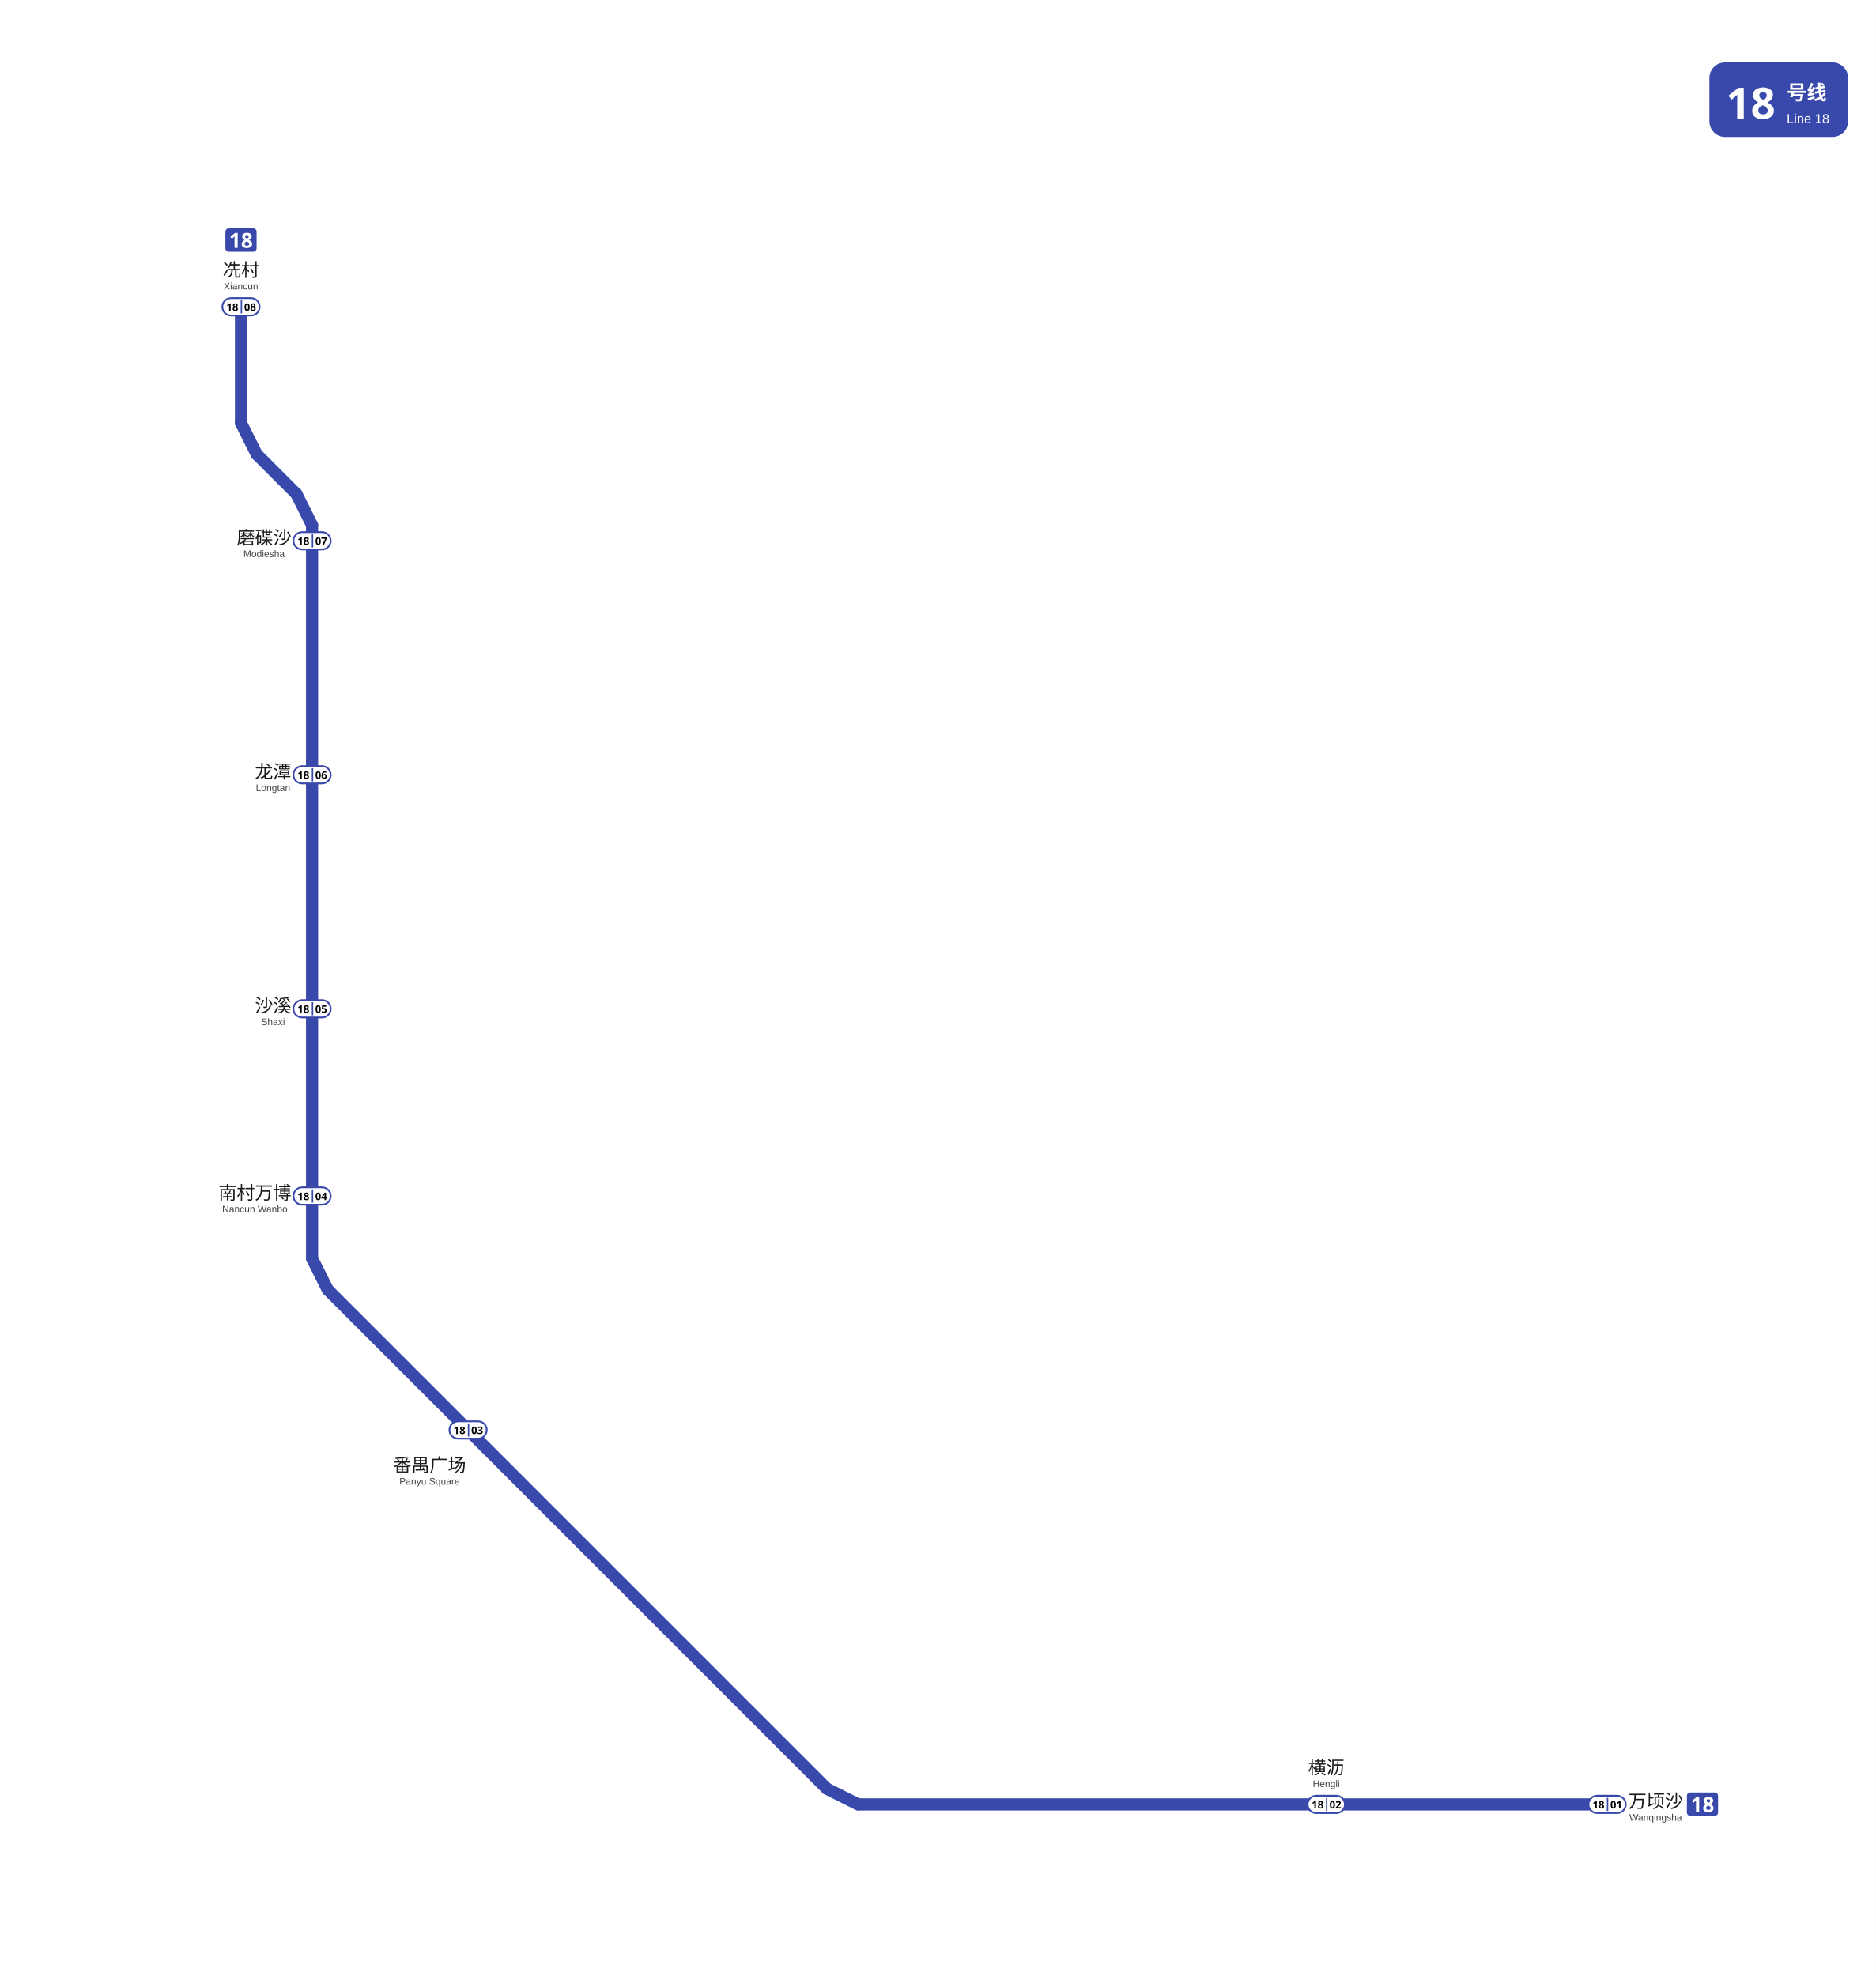
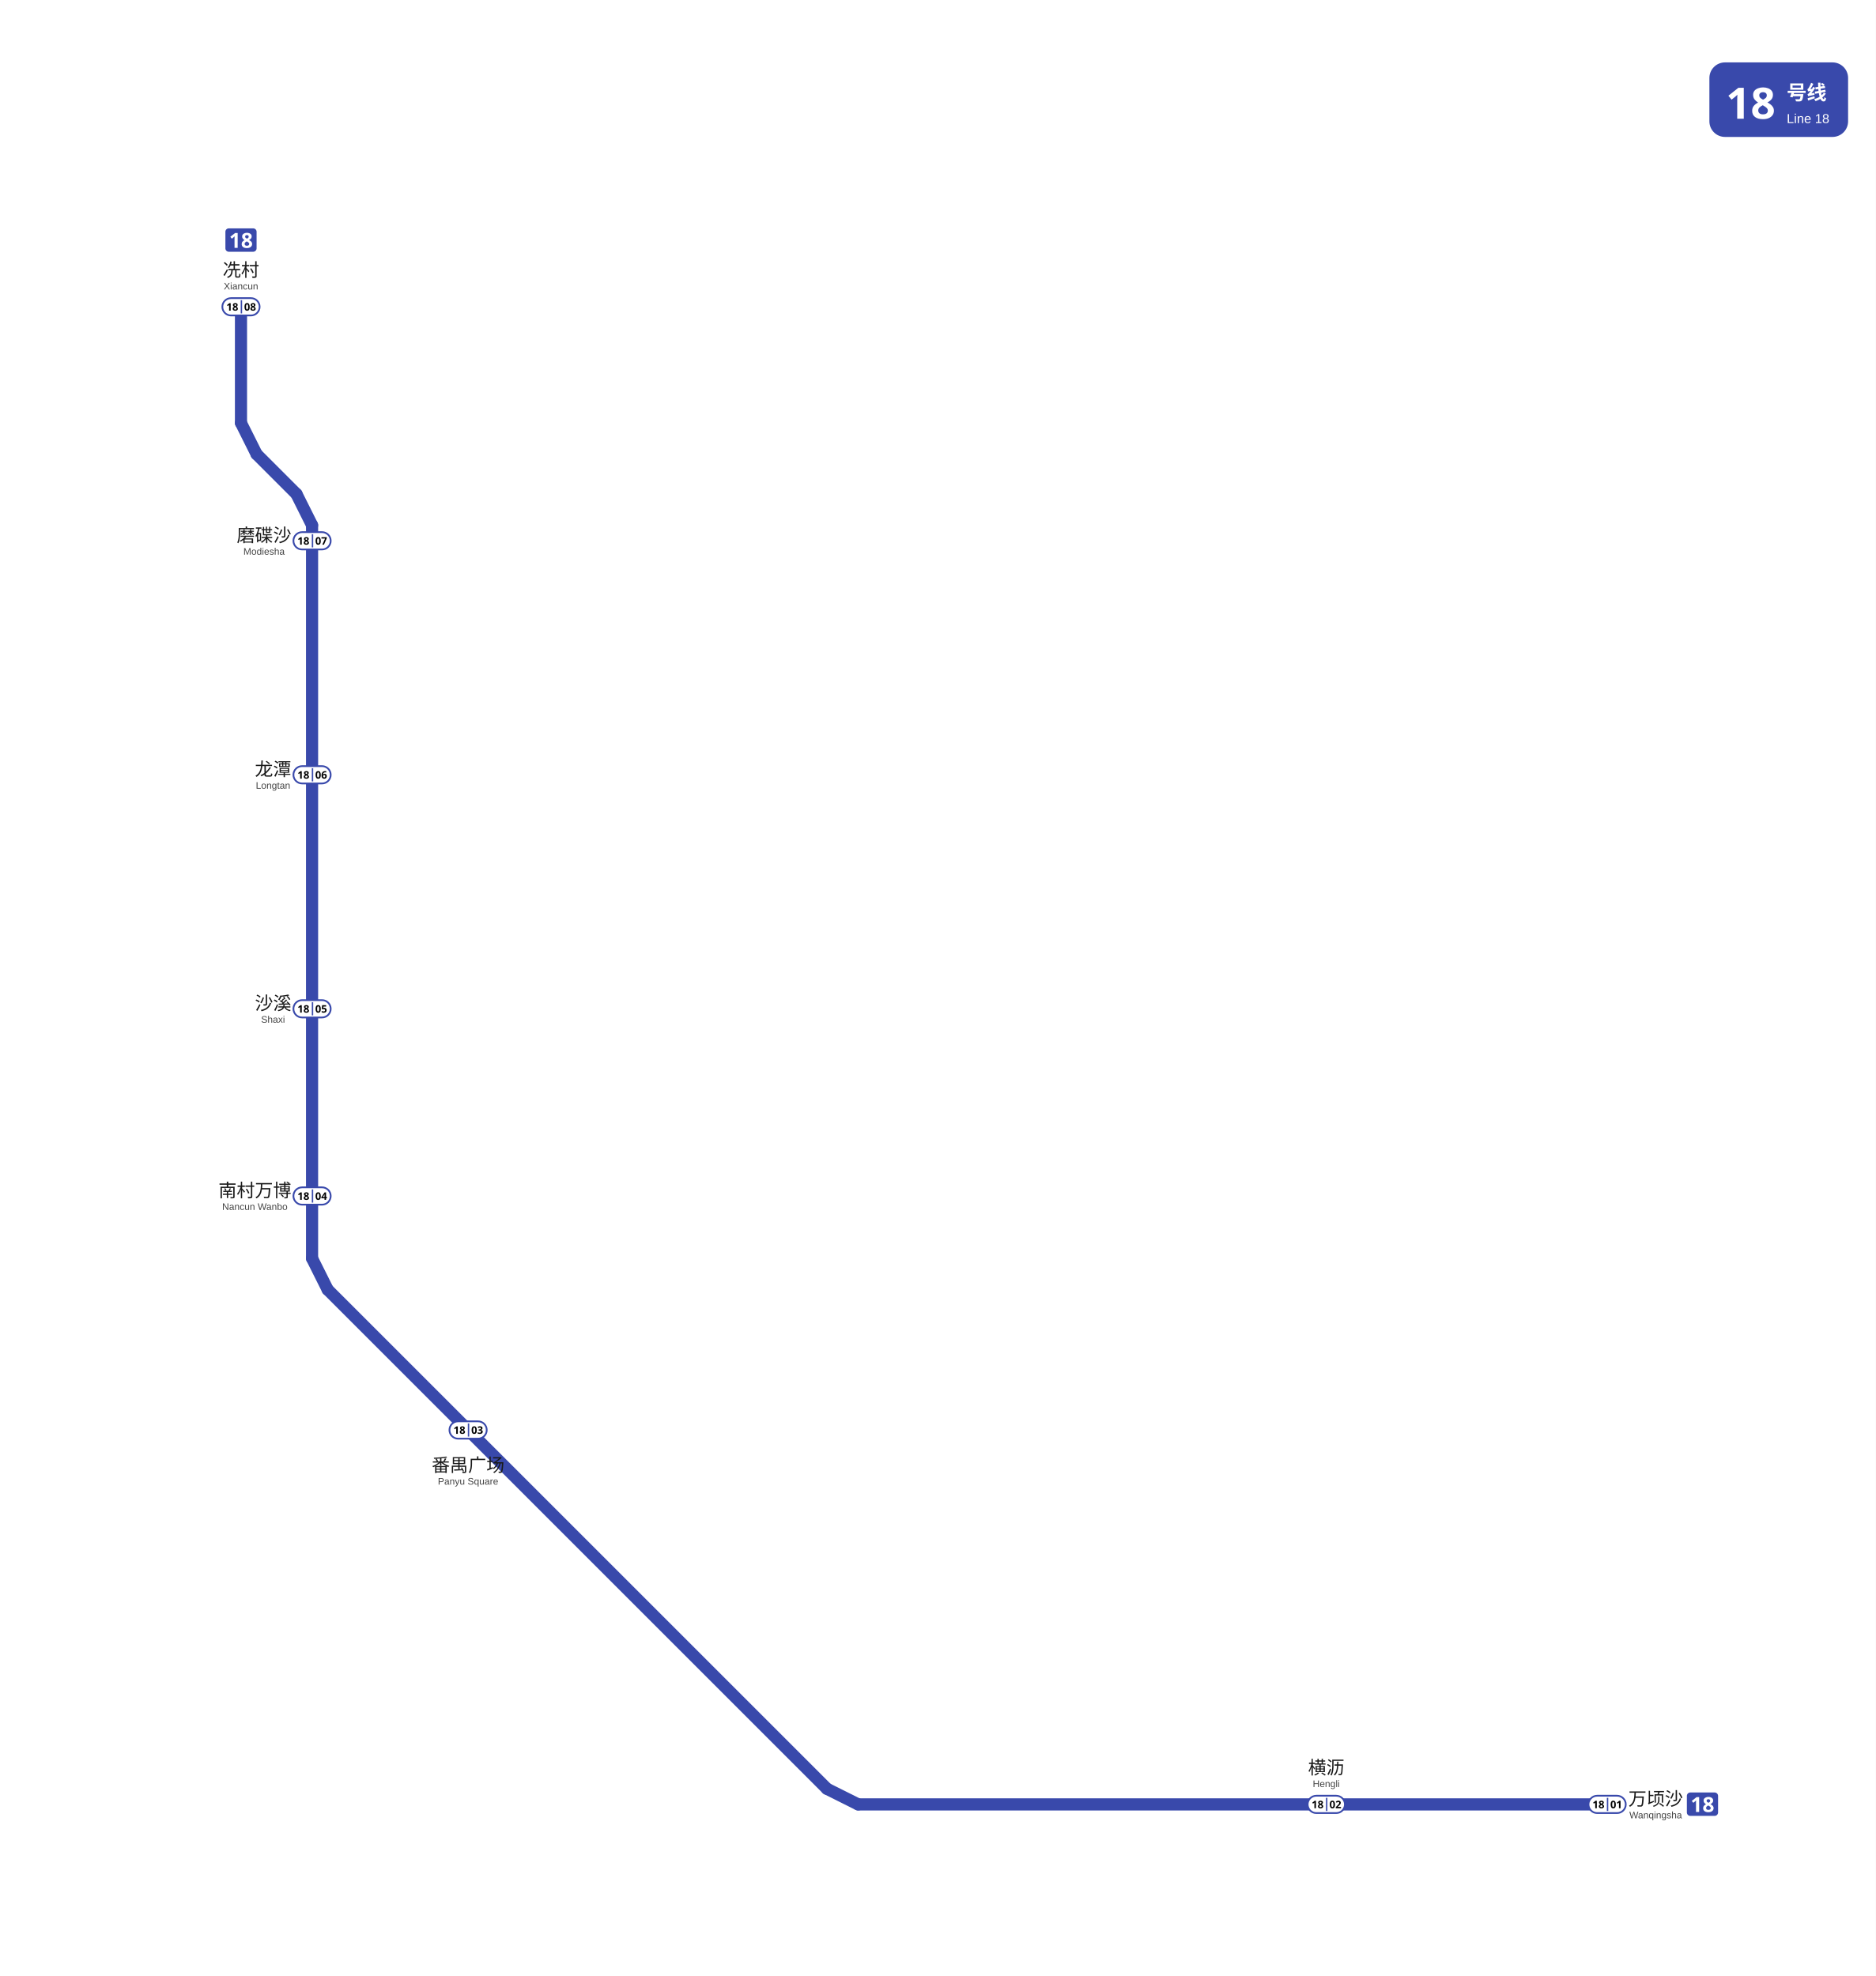
<svg xmlns="http://www.w3.org/2000/svg" viewBox="1588.5 833.2 1082.0 1140.0" data-pins="万顷沙,冼村,南村万博,横沥,沙溪,番禺广场,磨碟沙,龙潭" width="1082" height="1140">
  <rect x="1588.5" y="833.2" width="1081.995" height="1140.0" fill="#ffffff" />
  <g id="走廊">
    <line x1="1727.50" y1="1010.20" x2="1727.50" y2="1077.20" style="fill:none;stroke:#3949AB;stroke-width:7;stroke-linecap:round" />
    <line x1="1727.50" y1="1077.20" x2="1736.50" y2="1095.20" style="fill:none;stroke:#3949AB;stroke-width:7;stroke-linecap:round" />
    <line x1="1736.50" y1="1095.20" x2="1759.50" y2="1118.20" style="fill:none;stroke:#3949AB;stroke-width:7;stroke-linecap:round" />
    <line x1="1759.50" y1="1118.20" x2="1768.50" y2="1136.20" style="fill:none;stroke:#3949AB;stroke-width:7;stroke-linecap:round" />
    <line x1="1768.50" y1="1136.20" x2="1768.50" y2="1559.20" style="fill:none;stroke:#3949AB;stroke-width:7;stroke-linecap:round" />
    <line x1="1768.50" y1="1559.20" x2="1777.50" y2="1577.20" style="fill:none;stroke:#3949AB;stroke-width:7;stroke-linecap:round" />
    <line x1="1777.50" y1="1577.20" x2="2065.50" y2="1865.20" style="fill:none;stroke:#3949AB;stroke-width:7;stroke-linecap:round" />
    <line x1="2065.50" y1="1865.20" x2="2083.50" y2="1874.20" style="fill:none;stroke:#3949AB;stroke-width:7;stroke-linecap:round" />
    <line x1="2083.50" y1="1874.20" x2="2515.50" y2="1874.20" style="fill:none;stroke:#3949AB;stroke-width:7;stroke-linecap:round" />
  </g>
  <g id="线路徽标">
    <g data-badge="header" transform="translate(2574.49 869.2)" data-ink="#FFFFFF" data-box="2574.5,869.2,2654.5,912.2" data-chip="2574.5,869.2,2654.5,912.2">
      <rect x="0" y="0" width="80.0" height="43.0" rx="9.0" fill="#3949AB" />
      <text x="9.5" y="32.5" font-family="'Microsoft YaHei', sans-serif" font-size="25" font-weight="bold" fill="#FFFFFF">18</text>
      <text x="44.6" y="21.5" font-family="'Microsoft YaHei', sans-serif" font-size="11.5" font-weight="600" fill="#FFFFFF">号线</text>
      <text x="44.6" y="35.0" font-family="Arial, sans-serif" font-size="7.5" fill="#FFFFFF">Line 18</text>
    </g>
    <g data-badge="chip" transform="translate(2561.5 1867.33)" data-box="2561.5,1867.3,2579.5,1881.1">
      <path d="M16.04 13.49h-14.09c-1.07 0 -1.95 -0.88 -1.95 -1.95v-9.59c0 -1.07 0.88 -1.95 1.95 -1.95h14.09c1.07 0 1.95 0.88 1.95 1.95v9.59C17.99 12.61 17.11 13.49 16.04 13.49z" fill="#3949AB" />
      <path d="M7.08 11.24h-1.81v-4.96c0 -0.2 0 -0.47 0.01 -0.81c0.01 -0.34 0.02 -0.64 0.04 -0.89c-0.04 0.05 -0.13 0.13 -0.26 0.26c-0.13 0.12 -0.25 0.23 -0.37 0.33l-0.98 0.79l-0.88 -1.09l2.76 -2.2h1.49V11.24z" fill="#FFFFFF" />
      <path d="M12.42 2.56c0.5 0 0.95 0.08 1.36 0.23c0.41 0.15 0.74 0.38 1 0.69s0.38 0.69 0.38 1.15c0 0.52 -0.15 0.94 -0.44 1.27s-0.66 0.6 -1.1 0.82c0.3 0.16 0.59 0.35 0.87 0.56s0.5 0.46 0.67 0.75s0.26 0.62 0.26 1c0 0.47 -0.13 0.88 -0.38 1.24c-0.25 0.35 -0.6 0.62 -1.06 0.82c-0.45 0.19 -0.97 0.29 -1.57 0.29c-0.96 0 -1.7 -0.2 -2.23 -0.61s-0.79 -0.97 -0.79 -1.68c0 -0.58 0.16 -1.06 0.48 -1.42s0.71 -0.66 1.16 -0.88c-0.38 -0.24 -0.71 -0.53 -0.98 -0.87s-0.4 -0.77 -0.4 -1.28c0 -0.45 0.13 -0.83 0.38 -1.13s0.59 -0.54 1.01 -0.69C11.49 2.64 11.94 2.56 12.42 2.56zM11.09 8.96c0 0.31 0.11 0.57 0.33 0.77c0.22 0.2 0.55 0.3 0.98 0.3c0.45 0 0.78 -0.1 1.01 -0.29c0.22 -0.19 0.34 -0.45 0.34 -0.77c0 -0.22 -0.06 -0.41 -0.19 -0.57s-0.29 -0.31 -0.48 -0.44s-0.38 -0.25 -0.58 -0.37l-0.16 -0.08c-0.38 0.18 -0.68 0.38 -0.91 0.61C11.2 8.35 11.09 8.63 11.09 8.96zM12.41 3.88c-0.3 0 -0.54 0.08 -0.74 0.23c-0.2 0.16 -0.29 0.37 -0.29 0.64c0 0.3 0.1 0.54 0.31 0.72c0.21 0.18 0.45 0.34 0.73 0.48c0.27 -0.13 0.51 -0.28 0.72 -0.46c0.21 -0.18 0.31 -0.43 0.31 -0.74c0 -0.27 -0.1 -0.49 -0.3 -0.64C12.95 3.96 12.71 3.88 12.41 3.88z" fill="#FFFFFF" />
    </g>
    <g data-badge="chip" transform="translate(1718.51 964.95)" data-box="1718.5,965.0,1736.5,978.7">
      <path d="M16.04 13.49h-14.09c-1.07 0 -1.95 -0.88 -1.95 -1.95v-9.59c0 -1.07 0.88 -1.95 1.95 -1.95h14.09c1.07 0 1.95 0.88 1.95 1.95v9.59C17.99 12.61 17.11 13.49 16.04 13.49z" fill="#3949AB" />
      <path d="M7.08 11.24h-1.81v-4.96c0 -0.2 0 -0.47 0.01 -0.81c0.01 -0.34 0.02 -0.64 0.04 -0.89c-0.04 0.05 -0.13 0.13 -0.26 0.26c-0.13 0.12 -0.25 0.23 -0.37 0.33l-0.98 0.79l-0.88 -1.09l2.76 -2.2h1.49V11.24z" fill="#FFFFFF" />
      <path d="M12.42 2.56c0.5 0 0.95 0.08 1.36 0.23c0.41 0.15 0.74 0.38 1 0.69s0.38 0.69 0.38 1.15c0 0.52 -0.15 0.94 -0.44 1.27s-0.66 0.6 -1.1 0.82c0.3 0.16 0.59 0.35 0.87 0.56s0.5 0.46 0.67 0.75s0.26 0.62 0.26 1c0 0.47 -0.13 0.88 -0.38 1.24c-0.25 0.35 -0.6 0.62 -1.06 0.82c-0.45 0.19 -0.97 0.29 -1.57 0.29c-0.96 0 -1.7 -0.2 -2.23 -0.61s-0.79 -0.97 -0.79 -1.68c0 -0.58 0.16 -1.06 0.48 -1.42s0.71 -0.66 1.16 -0.88c-0.38 -0.24 -0.71 -0.53 -0.98 -0.87s-0.4 -0.77 -0.4 -1.28c0 -0.45 0.13 -0.83 0.38 -1.13s0.59 -0.54 1.01 -0.69C11.49 2.64 11.94 2.56 12.42 2.56zM11.09 8.96c0 0.31 0.11 0.57 0.33 0.77c0.22 0.2 0.55 0.3 0.98 0.3c0.45 0 0.78 -0.1 1.01 -0.29c0.22 -0.19 0.34 -0.45 0.34 -0.77c0 -0.22 -0.06 -0.41 -0.19 -0.57s-0.29 -0.31 -0.48 -0.44s-0.38 -0.25 -0.58 -0.37l-0.16 -0.08c-0.38 0.18 -0.68 0.38 -0.91 0.61C11.2 8.35 11.09 8.63 11.09 8.96zM12.41 3.88c-0.3 0 -0.54 0.08 -0.74 0.23c-0.2 0.16 -0.29 0.37 -0.29 0.64c0 0.3 0.1 0.54 0.31 0.72c0.21 0.18 0.45 0.34 0.73 0.48c0.27 -0.13 0.51 -0.28 0.72 -0.46c0.21 -0.18 0.31 -0.43 0.31 -0.74c0 -0.27 -0.1 -0.49 -0.3 -0.64C12.95 3.96 12.71 3.88 12.41 3.88z" fill="#FFFFFF" />
    </g>
  </g>
  <g id="站名标注" font-family="'Microsoft YaHei', 'PingFang SC', sans-serif">
-     <text x="2543.50" y="1876.07" text-anchor="middle" font-size="10.5" font-weight="500" fill="#1a1a1a">万顷沙</text>
-     <text x="2543.50" y="1883.57" text-anchor="middle" font-size="5.5" font-family="Arial, sans-serif" fill="#444444">Wanqingsha</text>
+     <text x="2543.50" y="1874.73" text-anchor="middle" font-size="10.5" font-weight="500" fill="#1a1a1a">万顷沙</text>
+     <text x="2543.50" y="1882.23" text-anchor="middle" font-size="5.5" font-family="Arial, sans-serif" fill="#444444">Wanqingsha</text>
    <text x="2353.50" y="1856.70" text-anchor="middle" font-size="10.5" font-weight="500" fill="#1a1a1a">横沥</text>
    <text x="2353.50" y="1864.20" text-anchor="middle" font-size="5.5" font-family="Arial, sans-serif" fill="#444444">Hengli</text>
-     <text x="1836.30" y="1682.20" text-anchor="middle" font-size="10.5" font-weight="500" fill="#1a1a1a">番禺广场</text>
-     <text x="1836.30" y="1689.70" text-anchor="middle" font-size="5.5" font-family="Arial, sans-serif" fill="#444444">Panyu Square</text>
-     <text x="1735.50" y="1525.08" text-anchor="middle" font-size="10.5" font-weight="500" fill="#1a1a1a">南村万博</text>
-     <text x="1735.50" y="1532.58" text-anchor="middle" font-size="5.5" font-family="Arial, sans-serif" fill="#444444">Nancun Wanbo</text>
-     <text x="1746.00" y="1417.12" text-anchor="middle" font-size="10.5" font-weight="500" fill="#1a1a1a">沙溪</text>
-     <text x="1746.00" y="1424.62" text-anchor="middle" font-size="5.5" font-family="Arial, sans-serif" fill="#444444">Shaxi</text>
-     <text x="1746.00" y="1282.09" text-anchor="middle" font-size="10.5" font-weight="500" fill="#1a1a1a">龙潭</text>
-     <text x="1746.00" y="1289.59" text-anchor="middle" font-size="5.5" font-family="Arial, sans-serif" fill="#444444">Longtan</text>
-     <text x="1740.80" y="1147.10" text-anchor="middle" font-size="10.5" font-weight="500" fill="#1a1a1a">磨碟沙</text>
-     <text x="1740.80" y="1154.60" text-anchor="middle" font-size="5.5" font-family="Arial, sans-serif" fill="#444444">Modiesha</text>
+     <text x="1858.50" y="1682.20" text-anchor="middle" font-size="10.5" font-weight="500" fill="#1a1a1a">番禺广场</text>
+     <text x="1858.50" y="1689.70" text-anchor="middle" font-size="5.5" font-family="Arial, sans-serif" fill="#444444">Panyu Square</text>
+     <text x="1735.50" y="1523.73" text-anchor="middle" font-size="10.5" font-weight="500" fill="#1a1a1a">南村万博</text>
+     <text x="1735.50" y="1531.23" text-anchor="middle" font-size="5.5" font-family="Arial, sans-serif" fill="#444444">Nancun Wanbo</text>
+     <text x="1746.00" y="1415.73" text-anchor="middle" font-size="10.5" font-weight="500" fill="#1a1a1a">沙溪</text>
+     <text x="1746.00" y="1423.23" text-anchor="middle" font-size="5.5" font-family="Arial, sans-serif" fill="#444444">Shaxi</text>
+     <text x="1746.00" y="1280.73" text-anchor="middle" font-size="10.5" font-weight="500" fill="#1a1a1a">龙潭</text>
+     <text x="1746.00" y="1288.23" text-anchor="middle" font-size="5.5" font-family="Arial, sans-serif" fill="#444444">Longtan</text>
+     <text x="1740.80" y="1145.73" text-anchor="middle" font-size="10.5" font-weight="500" fill="#1a1a1a">磨碟沙</text>
+     <text x="1740.80" y="1153.23" text-anchor="middle" font-size="5.5" font-family="Arial, sans-serif" fill="#444444">Modiesha</text>
    <text x="1727.50" y="992.70" text-anchor="middle" font-size="10.5" font-weight="500" fill="#1a1a1a">冼村</text>
    <text x="1727.50" y="1000.20" text-anchor="middle" font-size="5.5" font-family="Arial, sans-serif" fill="#444444">Xiancun</text>
  </g>
  <g id="编号牌" font-family="'Microsoft YaHei', 'PingFang SC', sans-serif">
    <rect x="2504.75" y="1869.20" width="21.50" height="10.00" rx="5.00" fill="#FFFFFF" stroke="#3949AB" stroke-width="1.0" />
    <line x1="2515.75" y1="1870.40" x2="2515.75" y2="1878.00" stroke="#3949AB" stroke-width="0.8" />
-     <text x="2510.50" y="1874.20" text-anchor="middle" dominant-baseline="central" font-size="6.0" font-weight="700" fill="#000000">18</text>
-     <text x="2520.75" y="1874.20" text-anchor="middle" dominant-baseline="central" font-size="6.0" font-weight="700" fill="#000000">01</text>
+     <text x="2510.50" y="1874.08" text-anchor="middle" dominant-baseline="central" font-size="6.0" font-weight="700" fill="#000000">18</text>
+     <text x="2520.75" y="1874.08" text-anchor="middle" dominant-baseline="central" font-size="6.0" font-weight="700" fill="#000000">01</text>
    <rect x="2342.75" y="1869.20" width="21.50" height="10.00" rx="5.00" fill="#FFFFFF" stroke="#3949AB" stroke-width="1.0" />
    <line x1="2353.75" y1="1870.40" x2="2353.75" y2="1878.00" stroke="#3949AB" stroke-width="0.8" />
-     <text x="2348.50" y="1874.20" text-anchor="middle" dominant-baseline="central" font-size="6.0" font-weight="700" fill="#000000">18</text>
-     <text x="2358.75" y="1874.20" text-anchor="middle" dominant-baseline="central" font-size="6.0" font-weight="700" fill="#000000">02</text>
+     <text x="2348.50" y="1874.08" text-anchor="middle" dominant-baseline="central" font-size="6.0" font-weight="700" fill="#000000">18</text>
+     <text x="2358.75" y="1874.08" text-anchor="middle" dominant-baseline="central" font-size="6.0" font-weight="700" fill="#000000">02</text>
    <rect x="1847.75" y="1653.20" width="21.50" height="10.00" rx="5.00" fill="#FFFFFF" stroke="#3949AB" stroke-width="1.0" />
    <line x1="1858.75" y1="1654.40" x2="1858.75" y2="1662.00" stroke="#3949AB" stroke-width="0.8" />
-     <text x="1853.50" y="1658.20" text-anchor="middle" dominant-baseline="central" font-size="6.0" font-weight="700" fill="#000000">18</text>
-     <text x="1863.75" y="1658.20" text-anchor="middle" dominant-baseline="central" font-size="6.0" font-weight="700" fill="#000000">03</text>
+     <text x="1853.50" y="1658.08" text-anchor="middle" dominant-baseline="central" font-size="6.0" font-weight="700" fill="#000000">18</text>
+     <text x="1863.75" y="1658.08" text-anchor="middle" dominant-baseline="central" font-size="6.0" font-weight="700" fill="#000000">03</text>
    <rect x="1757.75" y="1518.20" width="21.50" height="10.00" rx="5.00" fill="#FFFFFF" stroke="#3949AB" stroke-width="1.0" />
    <line x1="1768.75" y1="1519.40" x2="1768.75" y2="1527.00" stroke="#3949AB" stroke-width="0.8" />
-     <text x="1763.50" y="1523.20" text-anchor="middle" dominant-baseline="central" font-size="6.0" font-weight="700" fill="#000000">18</text>
-     <text x="1773.75" y="1523.20" text-anchor="middle" dominant-baseline="central" font-size="6.0" font-weight="700" fill="#000000">04</text>
+     <text x="1763.50" y="1523.08" text-anchor="middle" dominant-baseline="central" font-size="6.0" font-weight="700" fill="#000000">18</text>
+     <text x="1773.75" y="1523.08" text-anchor="middle" dominant-baseline="central" font-size="6.0" font-weight="700" fill="#000000">04</text>
    <rect x="1757.75" y="1410.20" width="21.50" height="10.00" rx="5.00" fill="#FFFFFF" stroke="#3949AB" stroke-width="1.0" />
    <line x1="1768.75" y1="1411.40" x2="1768.75" y2="1419.00" stroke="#3949AB" stroke-width="0.8" />
-     <text x="1763.50" y="1415.20" text-anchor="middle" dominant-baseline="central" font-size="6.0" font-weight="700" fill="#000000">18</text>
-     <text x="1773.75" y="1415.20" text-anchor="middle" dominant-baseline="central" font-size="6.0" font-weight="700" fill="#000000">05</text>
+     <text x="1763.50" y="1415.08" text-anchor="middle" dominant-baseline="central" font-size="6.0" font-weight="700" fill="#000000">18</text>
+     <text x="1773.75" y="1415.08" text-anchor="middle" dominant-baseline="central" font-size="6.0" font-weight="700" fill="#000000">05</text>
    <rect x="1757.75" y="1275.20" width="21.50" height="10.00" rx="5.00" fill="#FFFFFF" stroke="#3949AB" stroke-width="1.0" />
    <line x1="1768.75" y1="1276.40" x2="1768.75" y2="1284.00" stroke="#3949AB" stroke-width="0.8" />
-     <text x="1763.50" y="1280.20" text-anchor="middle" dominant-baseline="central" font-size="6.0" font-weight="700" fill="#000000">18</text>
-     <text x="1773.75" y="1280.20" text-anchor="middle" dominant-baseline="central" font-size="6.0" font-weight="700" fill="#000000">06</text>
+     <text x="1763.50" y="1280.08" text-anchor="middle" dominant-baseline="central" font-size="6.0" font-weight="700" fill="#000000">18</text>
+     <text x="1773.75" y="1280.08" text-anchor="middle" dominant-baseline="central" font-size="6.0" font-weight="700" fill="#000000">06</text>
    <rect x="1757.75" y="1140.20" width="21.50" height="10.00" rx="5.00" fill="#FFFFFF" stroke="#3949AB" stroke-width="1.0" />
    <line x1="1768.75" y1="1141.40" x2="1768.75" y2="1149.00" stroke="#3949AB" stroke-width="0.8" />
-     <text x="1763.50" y="1145.20" text-anchor="middle" dominant-baseline="central" font-size="6.0" font-weight="700" fill="#000000">18</text>
-     <text x="1773.75" y="1145.20" text-anchor="middle" dominant-baseline="central" font-size="6.0" font-weight="700" fill="#000000">07</text>
+     <text x="1763.50" y="1145.08" text-anchor="middle" dominant-baseline="central" font-size="6.0" font-weight="700" fill="#000000">18</text>
+     <text x="1773.75" y="1145.08" text-anchor="middle" dominant-baseline="central" font-size="6.0" font-weight="700" fill="#000000">07</text>
    <rect x="1716.75" y="1005.20" width="21.50" height="10.00" rx="5.00" fill="#FFFFFF" stroke="#3949AB" stroke-width="1.0" />
    <line x1="1727.75" y1="1006.40" x2="1727.75" y2="1014.00" stroke="#3949AB" stroke-width="0.8" />
-     <text x="1722.50" y="1010.20" text-anchor="middle" dominant-baseline="central" font-size="6.0" font-weight="700" fill="#000000">18</text>
-     <text x="1732.75" y="1010.20" text-anchor="middle" dominant-baseline="central" font-size="6.0" font-weight="700" fill="#000000">08</text>
+     <text x="1722.50" y="1010.08" text-anchor="middle" dominant-baseline="central" font-size="6.0" font-weight="700" fill="#000000">18</text>
+     <text x="1732.75" y="1010.08" text-anchor="middle" dominant-baseline="central" font-size="6.0" font-weight="700" fill="#000000">08</text>
  </g>
</svg>
